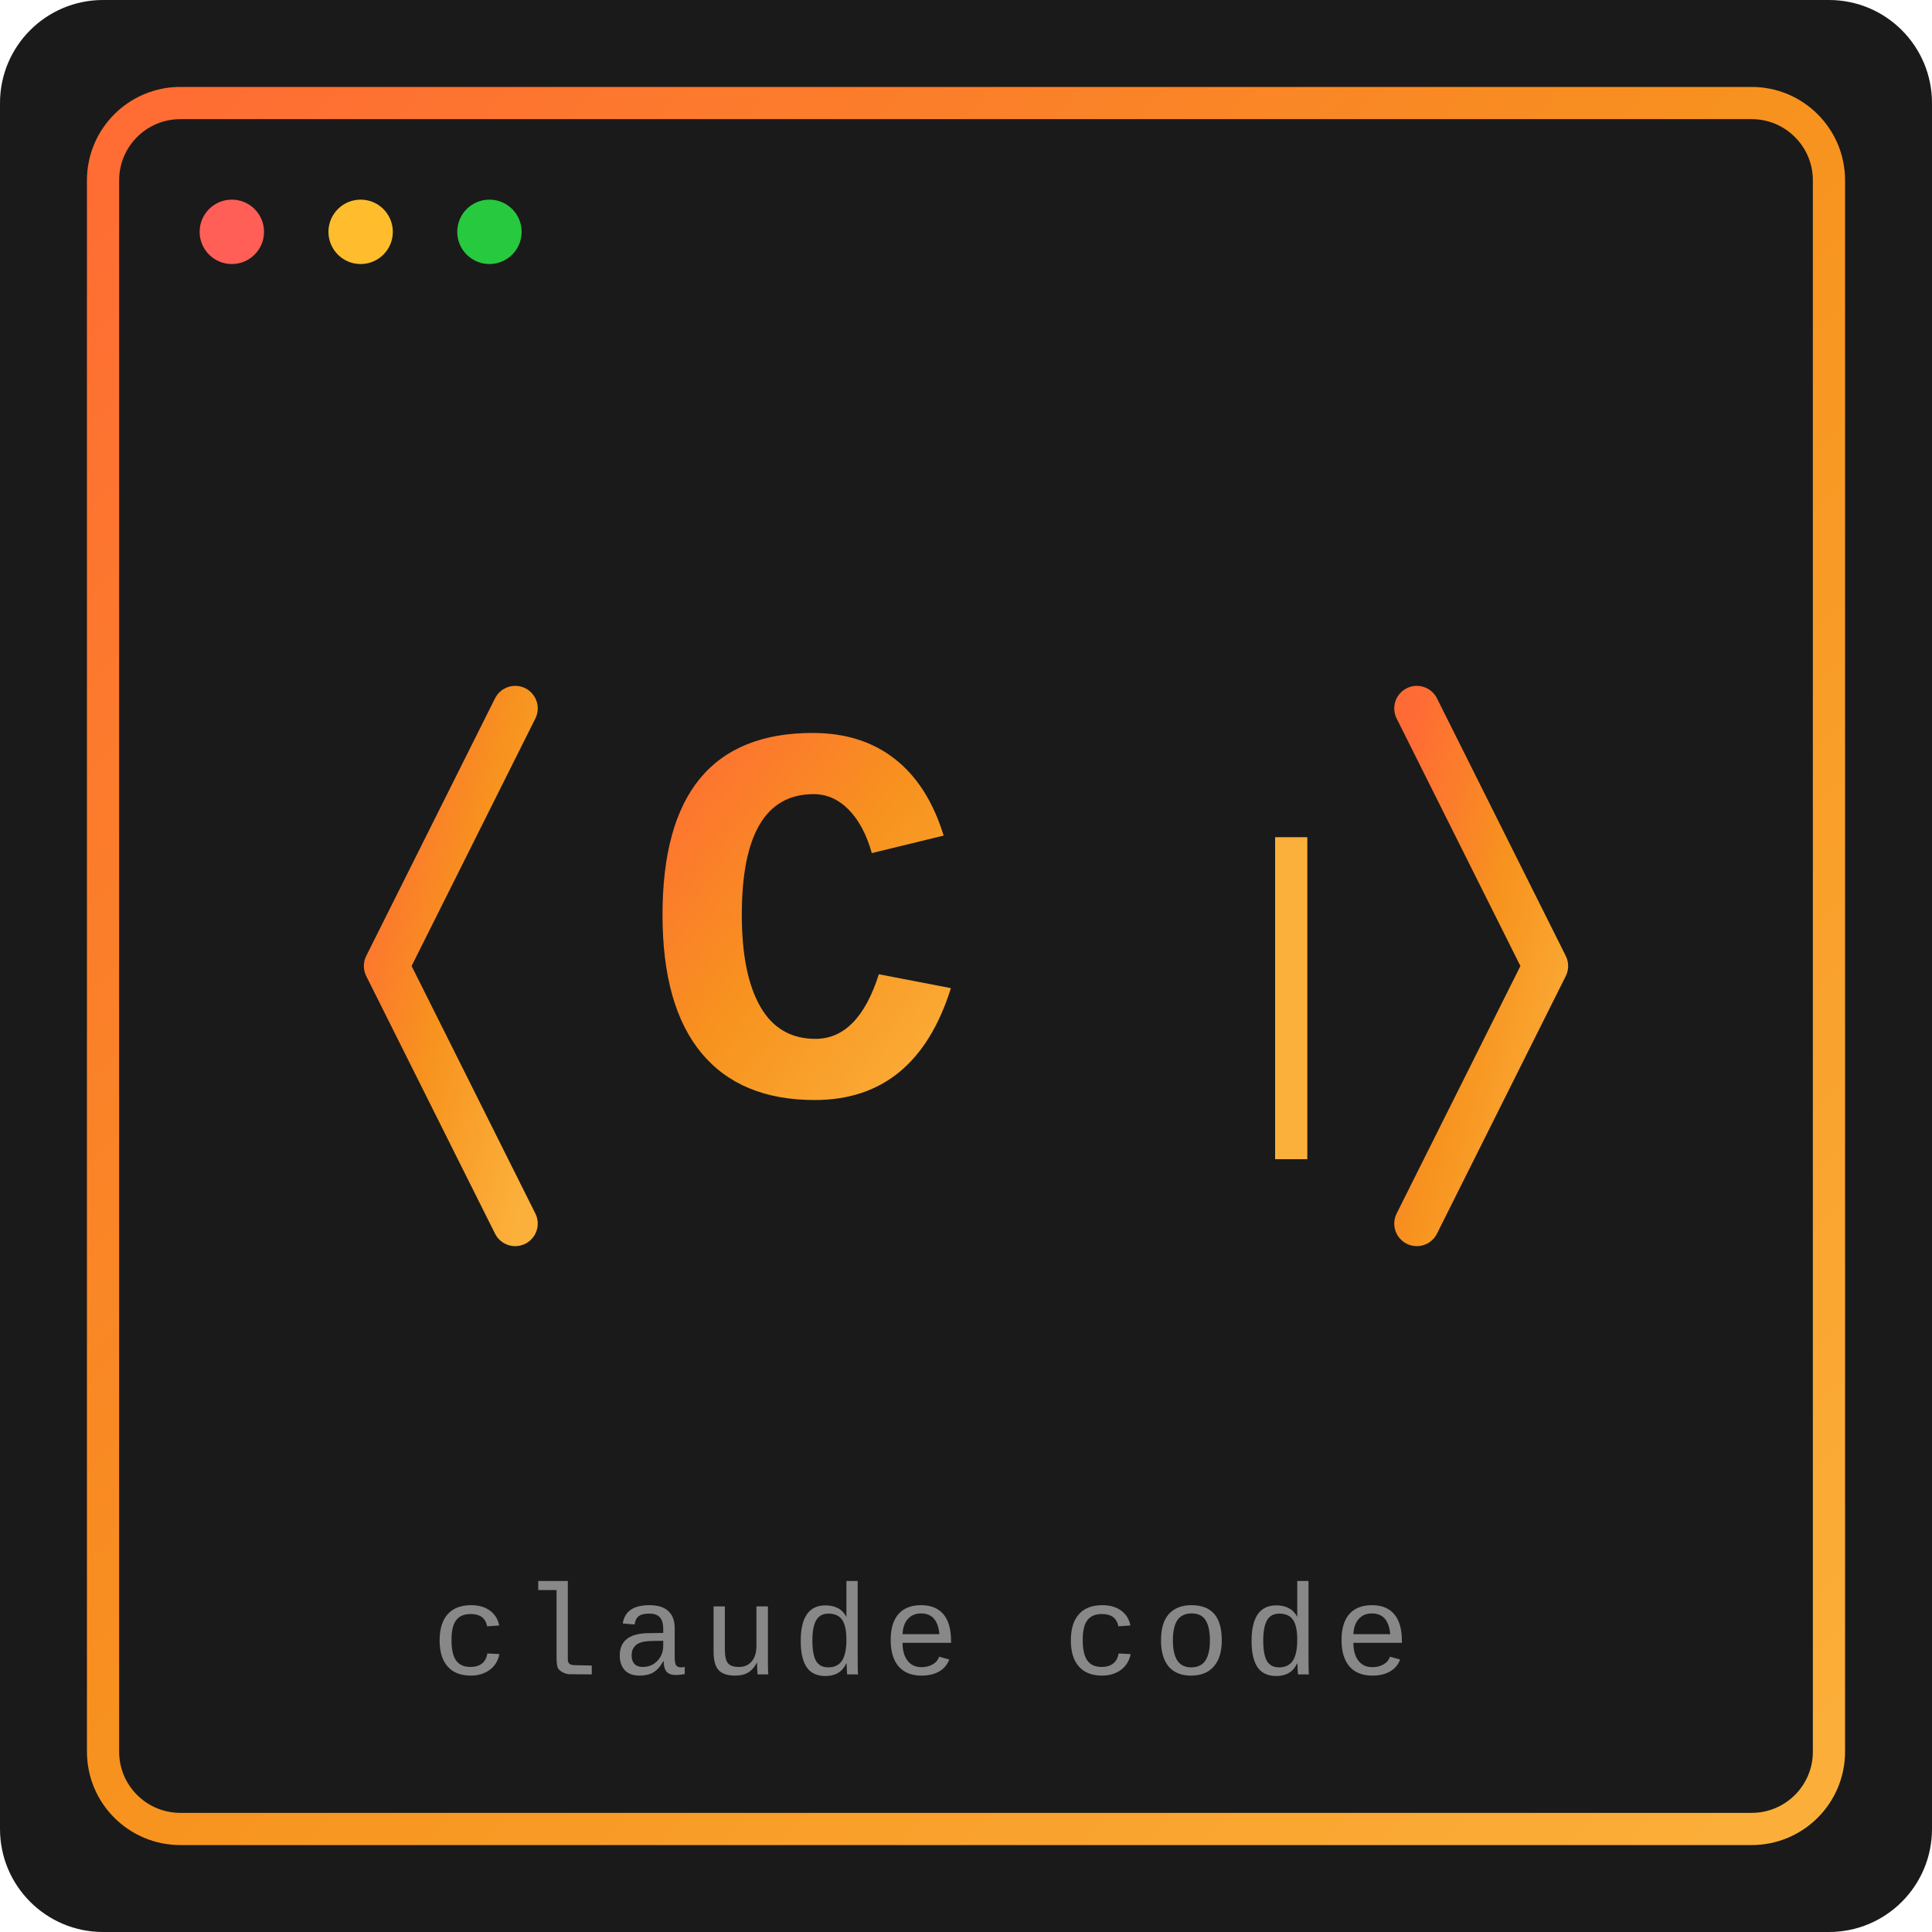
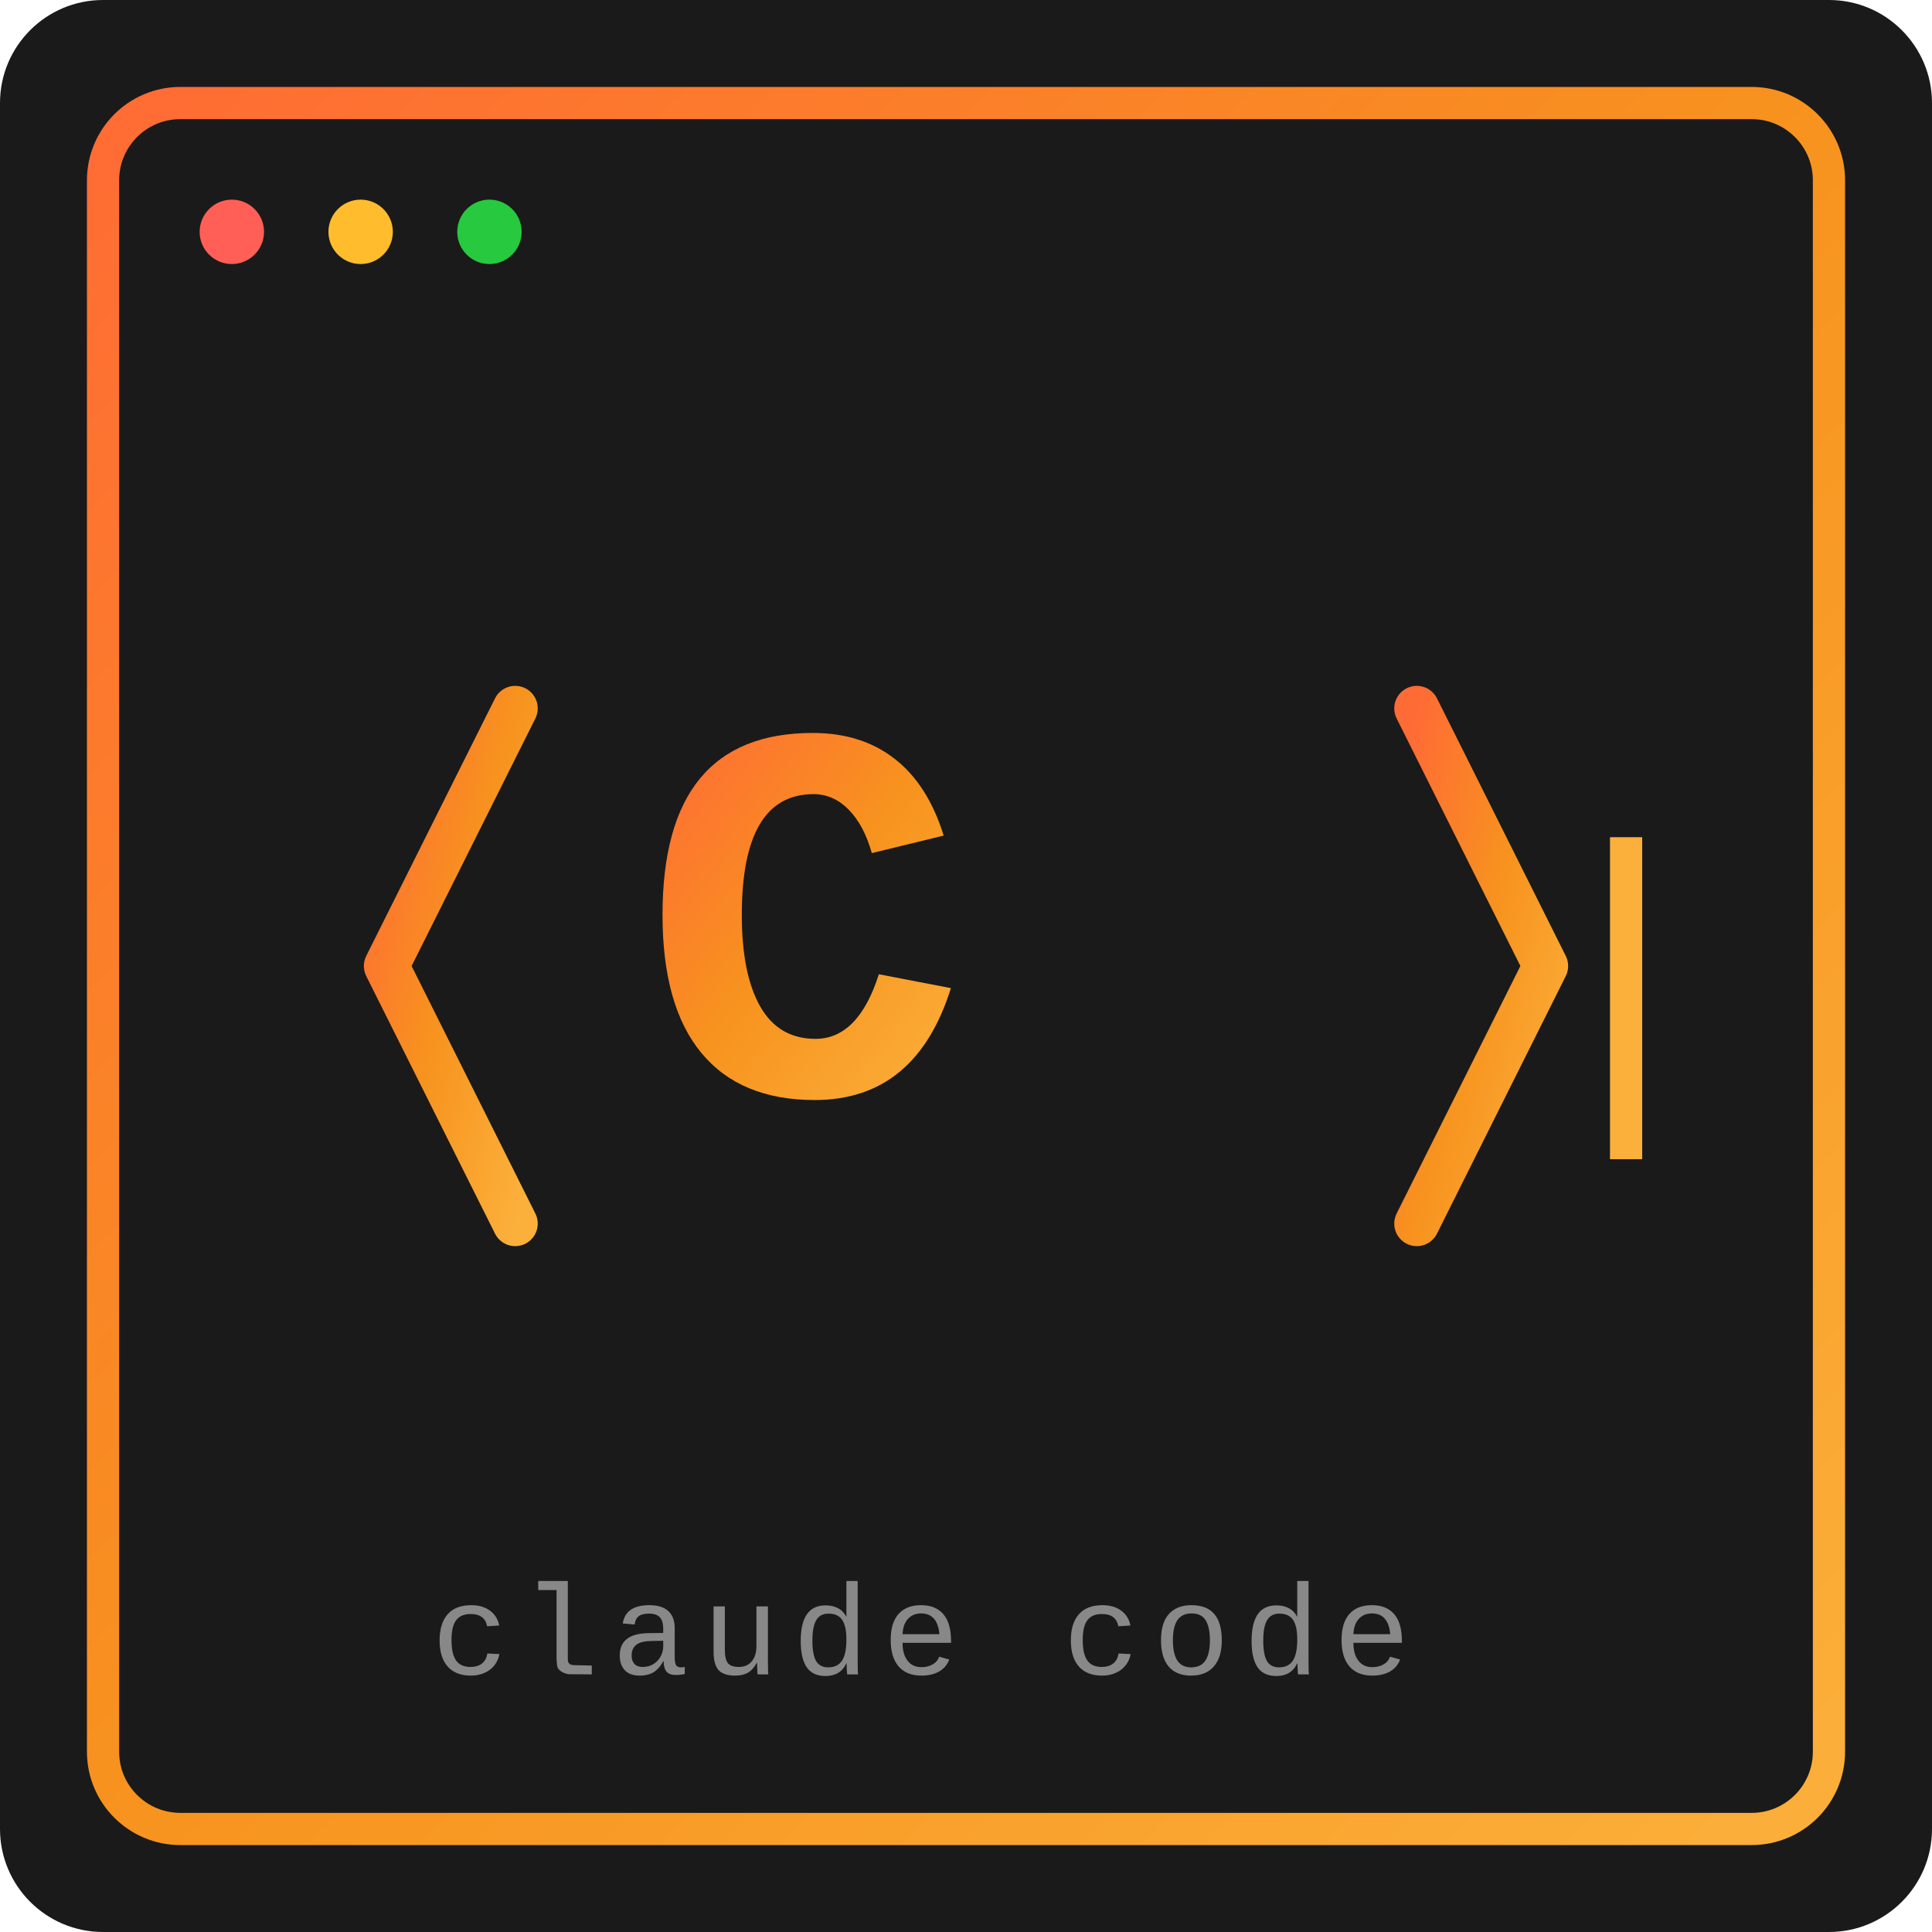
<svg xmlns="http://www.w3.org/2000/svg" viewBox="0 0 150 150" width="150" height="150">
  <defs>
    <linearGradient id="gradient" x1="0%" y1="0%" x2="100%" y2="100%">
      <stop offset="0%" style="stop-color:#FF6B35;stop-opacity:1">
        <animate attributeName="stop-color" values="#FF6B35;#F7931E;#FF6B35" dur="4s" repeatCount="indefinite" />
      </stop>
      <stop offset="50%" style="stop-color:#F7931E;stop-opacity:1">
        <animate attributeName="stop-color" values="#F7931E;#FBB03B;#F7931E" dur="4s" repeatCount="indefinite" />
      </stop>
      <stop offset="100%" style="stop-color:#FBB03B;stop-opacity:1">
        <animate attributeName="stop-color" values="#FBB03B;#FF6B35;#FBB03B" dur="4s" repeatCount="indefinite" />
      </stop>
    </linearGradient>
  </defs>
  <rect x="0" y="0" width="150" height="150" fill="#1a1a1a" rx="8">
    <animate attributeName="opacity" values="1;0.95;1" dur="3s" repeatCount="indefinite" />
  </rect>
  <rect x="8" y="8" width="134" height="134" fill="none" stroke="url(#gradient)" stroke-width="2.5" rx="6">
    <animate attributeName="stroke-opacity" values="0.8;1;0.8" dur="2s" repeatCount="indefinite" />
  </rect>
  <circle cx="18" cy="18" r="2.5" fill="#FF5F56">
    <animate attributeName="opacity" values="1;0.6;1" dur="1.5s" repeatCount="indefinite" />
  </circle>
  <circle cx="28" cy="18" r="2.5" fill="#FFBD2E">
    <animate attributeName="opacity" values="0.6;1;0.6" dur="1.5s" repeatCount="indefinite" />
  </circle>
  <circle cx="38" cy="18" r="2.5" fill="#27C93F">
    <animate attributeName="opacity" values="1;0.6;1" dur="1.5s" repeatCount="indefinite" />
  </circle>
  <g transform="translate(75, 75)">
    <path d="M -35 -20 L -45 0 L -35 20" stroke="url(#gradient)" stroke-width="3.5" fill="none" stroke-linecap="round" stroke-linejoin="round">
      <animate attributeName="opacity" values="0.7;1;0.7" dur="2s" repeatCount="indefinite" />
    </path>
    <text x="0" y="10" font-family="'Monaco', 'Courier New', monospace" font-size="42" font-weight="bold" fill="url(#gradient)" text-anchor="middle">C
      <animate attributeName="opacity" values="1;0.9;1" dur="2s" repeatCount="indefinite" />
    </text>
    <path d="M 35 -20 L 45 0 L 35 20" stroke="url(#gradient)" stroke-width="3.5" fill="none" stroke-linecap="round" stroke-linejoin="round">
      <animate attributeName="opacity" values="0.7;1;0.7" dur="2s" repeatCount="indefinite" />
    </path>
-     <rect x="24" y="-10" width="2.5" height="25" fill="#FBB03B">
+     <rect x="50" y="-10" width="2.5" height="25" fill="#FBB03B">
      <animate attributeName="opacity" values="0;1;0" dur="1s" repeatCount="indefinite" />
    </rect>
  </g>
  <text x="75" y="130" font-family="'Monaco', 'Courier New', monospace" font-size="10" fill="#888" text-anchor="middle" letter-spacing="1">claude code
    <animate attributeName="opacity" values="0.7;1;0.7" dur="3s" repeatCount="indefinite" />
  </text>
</svg>
